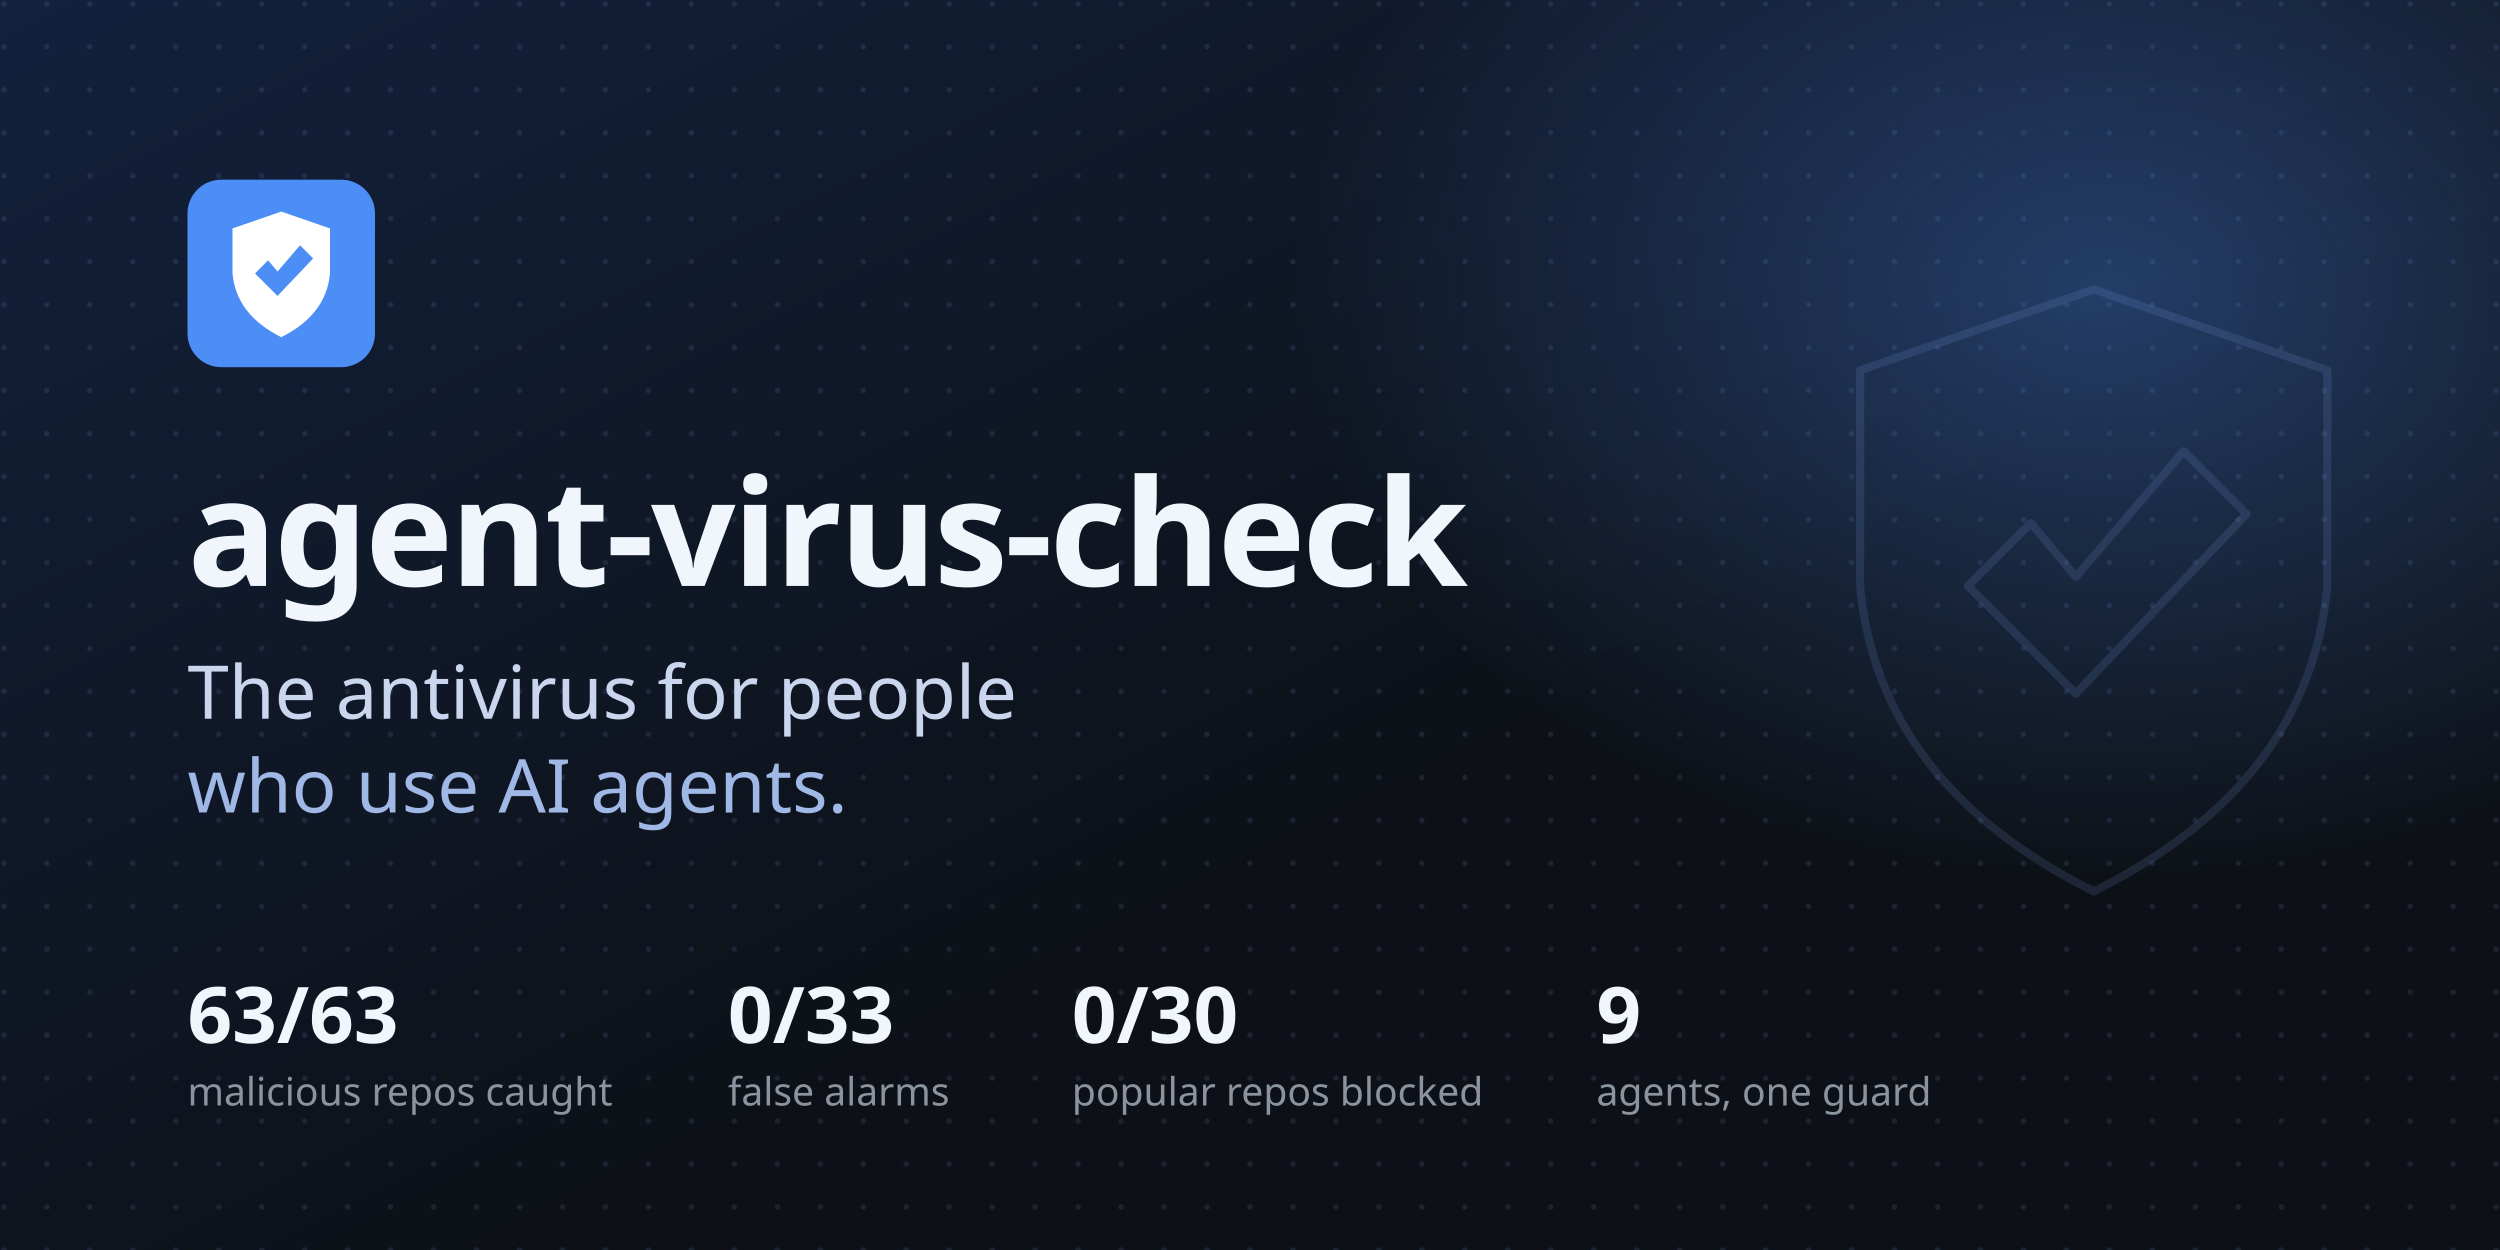
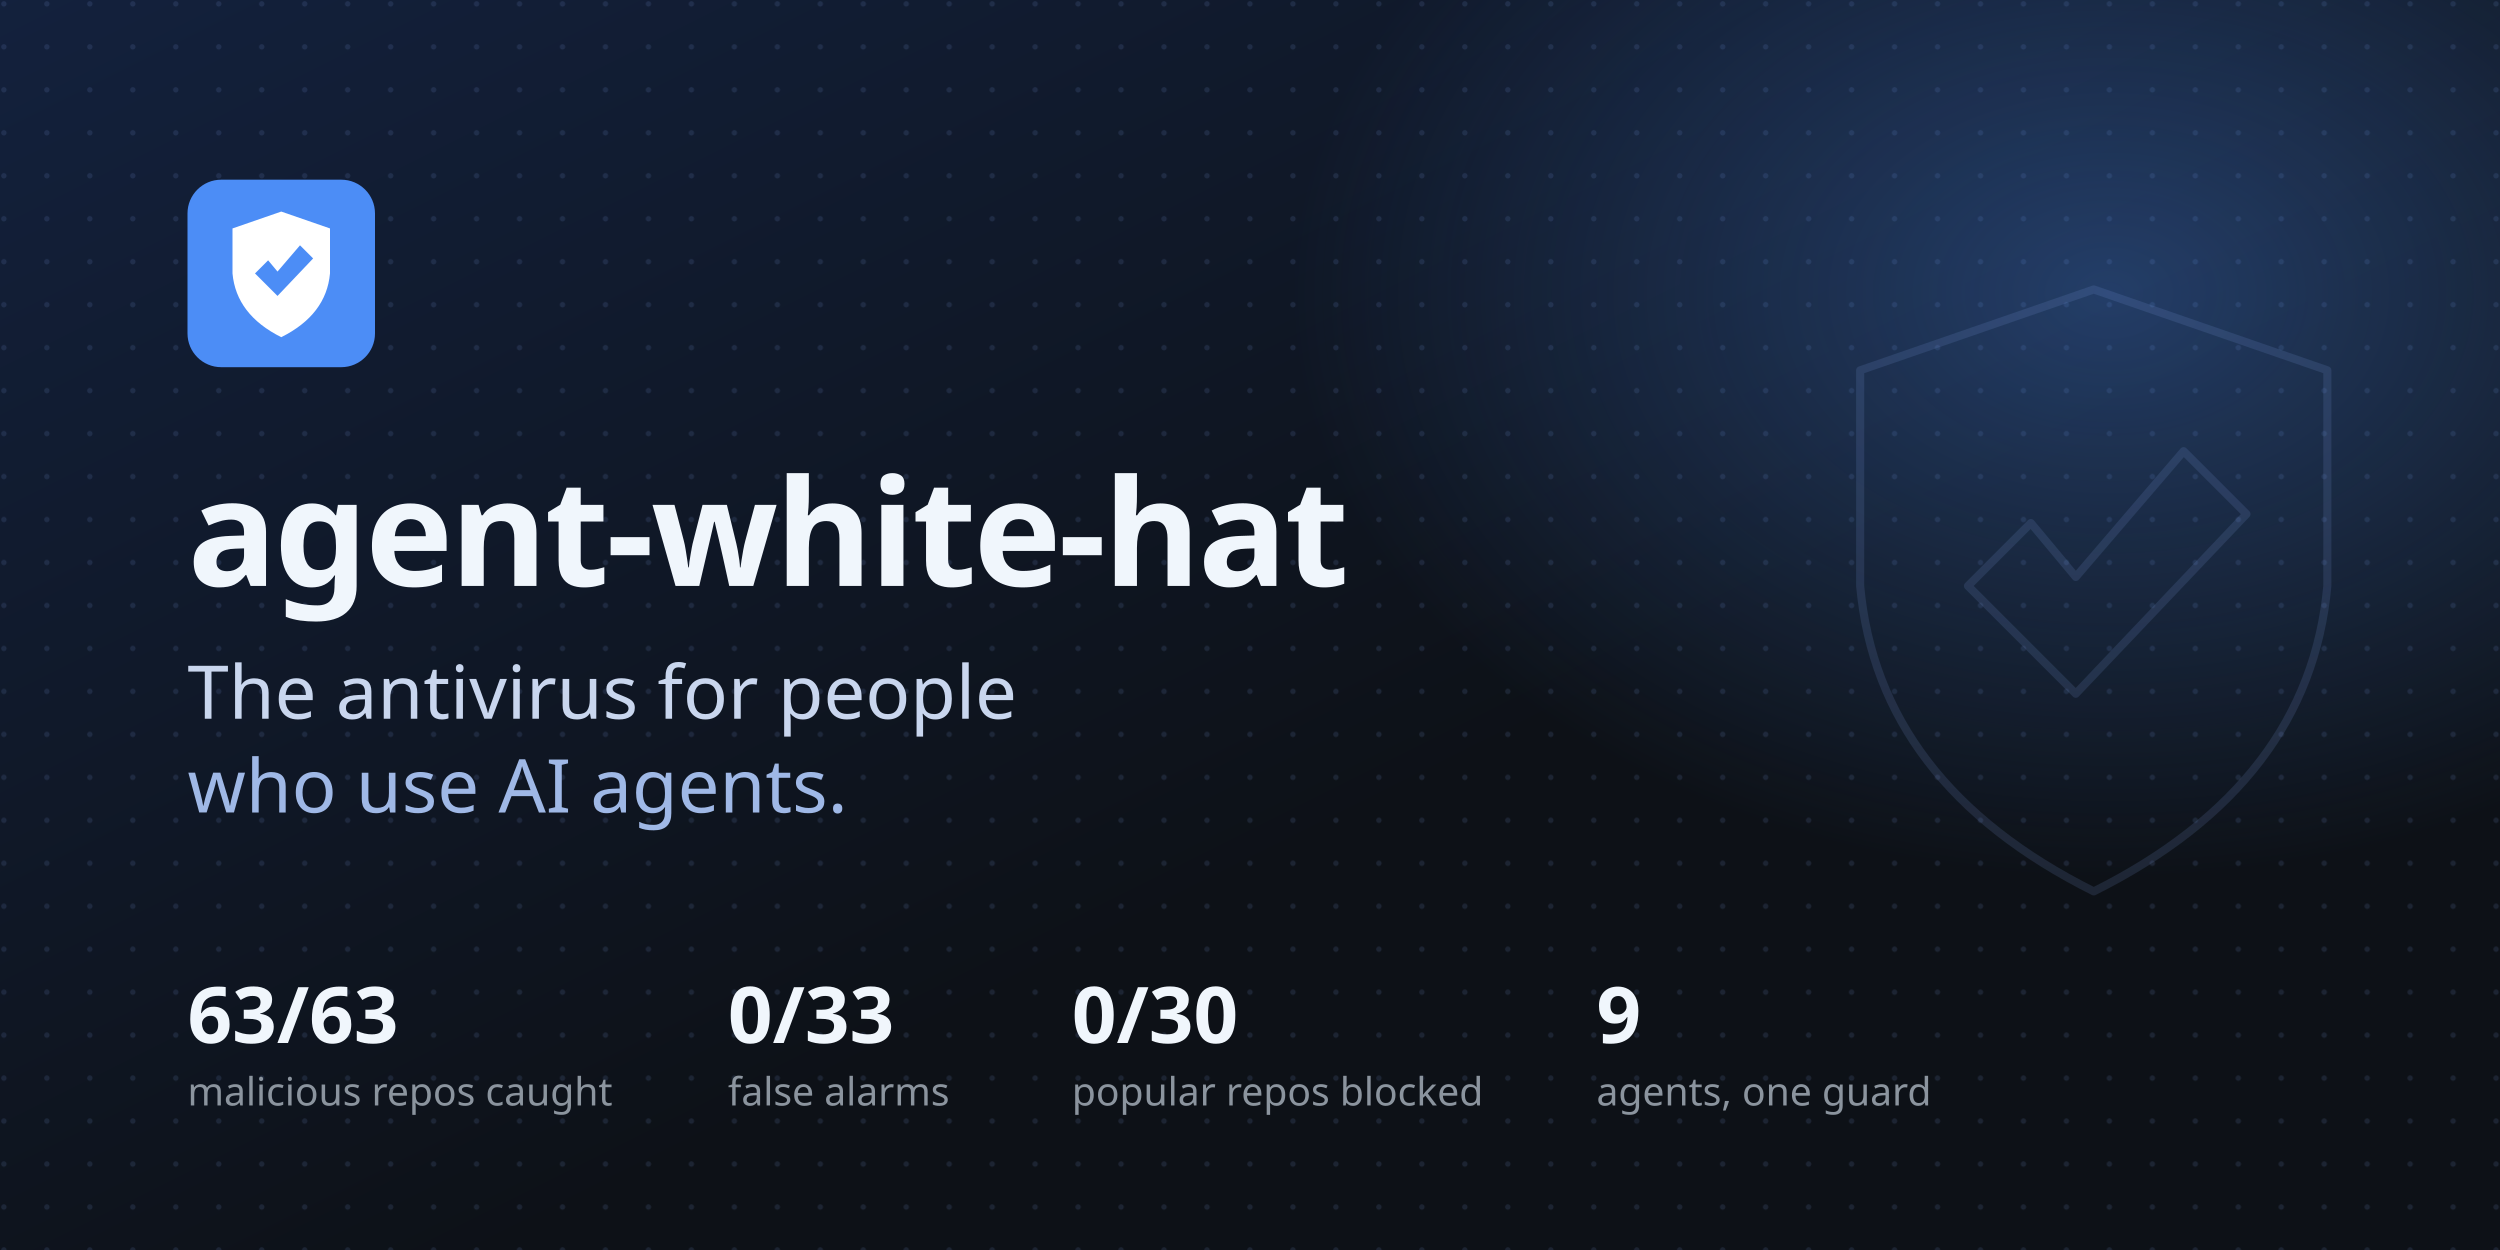
<svg xmlns="http://www.w3.org/2000/svg" width="1280" height="640" viewBox="0 0 1280 640" role="img" aria-labelledby="title desc" font-family="-apple-system, BlinkMacSystemFont, &quot;Segoe UI&quot;, &quot;Noto Sans&quot;, Helvetica, Arial, &quot;Apple SD Gothic Neo&quot;, &quot;Malgun Gothic&quot;, &quot;Noto Sans KR&quot;, sans-serif">
  <defs>
    <linearGradient id="bg" x1="0" y1="0" x2="1" y2="1">
      <stop offset="0" stop-color="#13213d" />
      <stop offset="0.6" stop-color="#0d1117" />
    </linearGradient>
    <pattern id="dots" width="22" height="22" patternUnits="userSpaceOnUse">
      <circle cx="2" cy="2" r="1.4" fill="#8fb4ff" fill-opacity="0.12" />
    </pattern>
    <radialGradient id="glow" cx="0.5" cy="0.5" r="0.5">
      <stop offset="0" stop-color="#4c8df6" stop-opacity="0.35" />
      <stop offset="1" stop-color="#4c8df6" stop-opacity="0" />
    </radialGradient>
  </defs>
  <rect x="0" y="0" width="1280" height="640" rx="0" fill="url(#bg)" />
  <rect x="0" y="0" width="1280" height="640" rx="0" fill="url(#dots)" />
  <ellipse cx="1080" cy="150" rx="420" ry="300" fill="url(#glow)" />
  <g transform="translate(842 70) scale(4.6)" opacity="0.13" fill="none" stroke="#8fb4ff" stroke-width="0.9" stroke-linejoin="round">
    <path d="M50 17 L76 26 L76 50 Q74 72 50 84 Q26 72 24 50 L24 26 Z" />
    <path d="M36 50 L43 43 L48 49 L60 35 L67 42 L48 62 Z" />
  </g>
  <g transform="translate(96 92) scale(0.96)">
    <rect width="100" height="100" rx="18" fill="#4c8df6" />
    <path d="M50 17 L76 26 L76 50 Q74 72 50 84 Q26 72 24 50 L24 26 Z" fill="#ffffff" />
    <path d="M36 50 L43 43 L48 49 L60 35 L67 42 L48 62 Z" fill="#4c8df6" />
  </g>
-   <text x="96" y="300" font-size="76" font-weight="800" fill="#f0f6fc" letter-spacing="-1.5">agent-virus-check</text>
+   <text x="96" y="300" font-size="76" font-weight="800" fill="#f0f6fc" letter-spacing="-1.5">agent-white-hat</text>
  <text x="96" y="368" font-size="38" font-weight="500" fill="#c9d6ee">The antivirus for people</text>
  <text x="96" y="416" font-size="38" font-weight="500" fill="#9fb8e6">who use AI agents.</text>
  <text x="96" y="534" font-size="40" font-weight="700" fill="#f0f6fc">63/63</text>
  <text x="96" y="566" font-size="20" fill="#8b949e">malicious repos caught</text>
  <text x="372.7" y="534" font-size="40" font-weight="700" fill="#f0f6fc">0/33</text>
  <text x="372.7" y="566" font-size="20" fill="#8b949e">false alarms</text>
  <text x="548.8" y="534" font-size="40" font-weight="700" fill="#f0f6fc">0/30</text>
  <text x="548.8" y="566" font-size="20" fill="#8b949e">popular repos blocked</text>
  <text x="817.4" y="534" font-size="40" font-weight="700" fill="#f0f6fc">9</text>
  <text x="817.4" y="566" font-size="20" fill="#8b949e">agents, one guard</text>
</svg>
